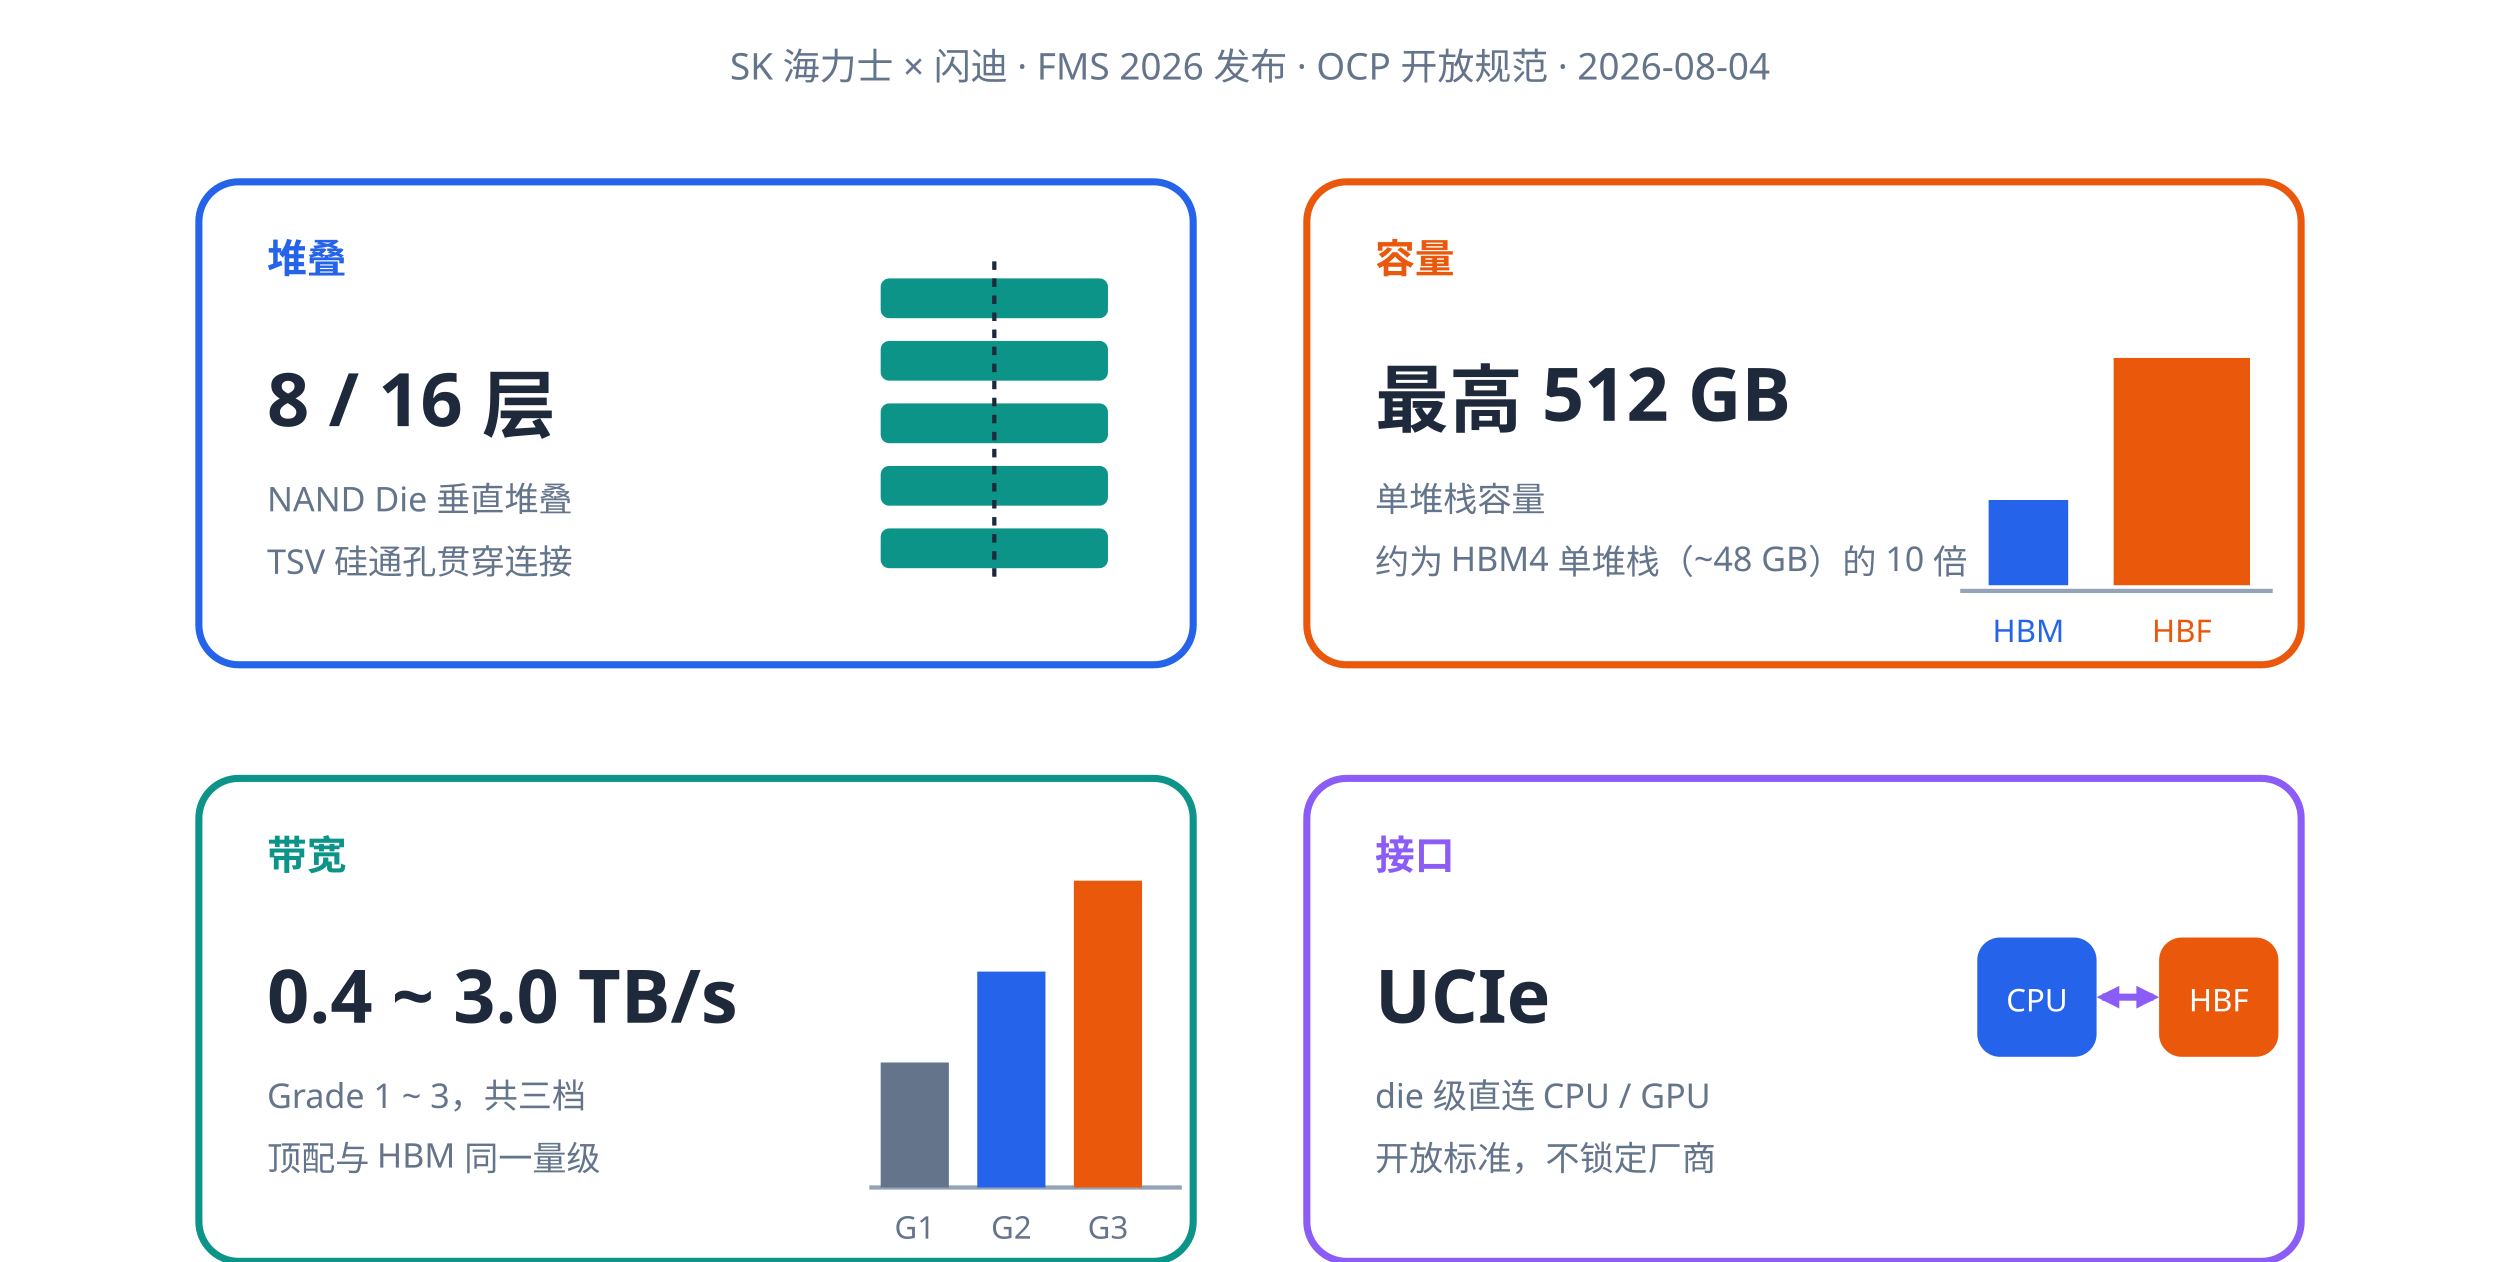
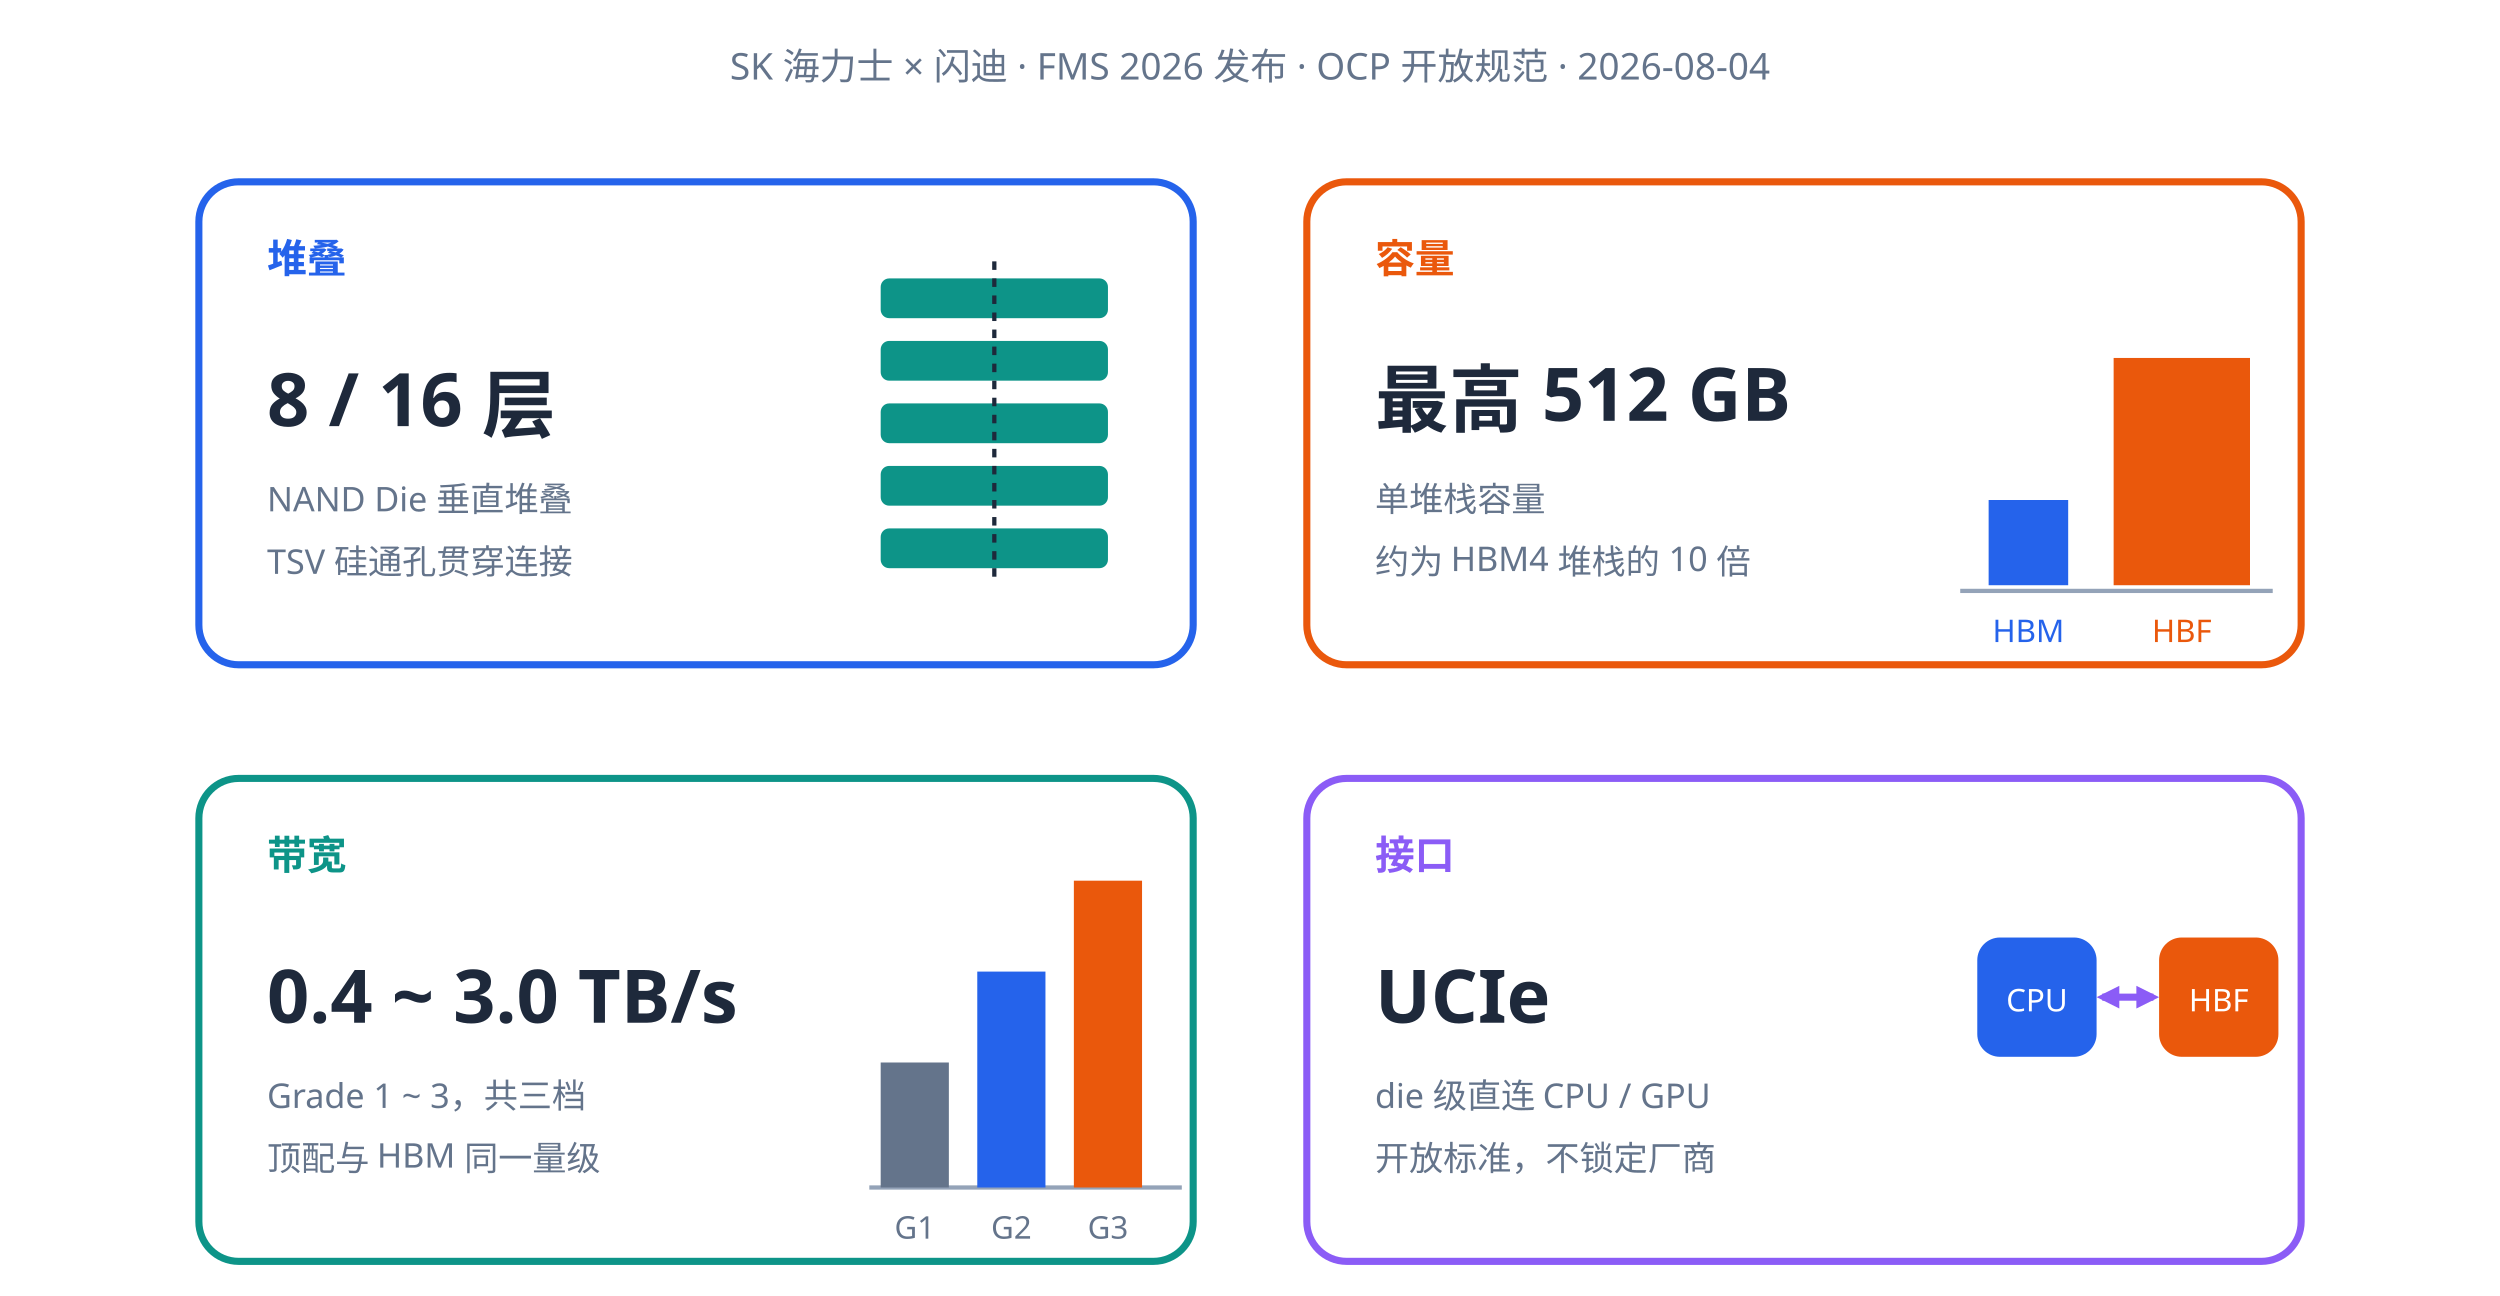
- <svg xmlns="http://www.w3.org/2000/svg" viewBox="0 16 880 444" font-family="'PingFang SC','Microsoft YaHei',sans-serif">
+ <svg xmlns="http://www.w3.org/2000/svg" viewBox="0 16 880 456" font-family="'PingFang SC','Microsoft YaHei',sans-serif">
  <rect x="0" y="0" width="880" height="480" fill="#ffffff" />
  <text x="440" y="44" text-anchor="middle" fill="#64748b" font-size="13">SK 海力士 × 闪迪 · FMS 2026 发布 · OCP 开放规范 · 2026-08-04</text>
  <rect x="70" y="80" width="350" height="170" rx="14" fill="#ffffff" stroke="#2563eb" stroke-width="2.5" />
  <text x="94" y="112" fill="#2563eb" font-size="14" font-weight="bold">堆叠</text>
  <text x="94" y="166" fill="#1e293b" font-size="26" font-weight="bold">8 / 16 层</text>
  <text x="94" y="196" fill="#64748b" font-size="12">NAND Die 垂直堆叠</text>
  <text x="94" y="218" fill="#64748b" font-size="12">TSV 硅通孔贯穿连接</text>
  <rect x="310" y="114" width="80" height="14" rx="3" fill="#0d9488" />
  <rect x="310" y="136" width="80" height="14" rx="3" fill="#0d9488" />
  <rect x="310" y="158" width="80" height="14" rx="3" fill="#0d9488" />
  <rect x="310" y="180" width="80" height="14" rx="3" fill="#0d9488" />
  <rect x="310" y="202" width="80" height="14" rx="3" fill="#0d9488" />
  <line x1="350" y1="108" x2="350" y2="222" stroke="#1e293b" stroke-width="1.5" stroke-dasharray="3 3" />
  <rect x="460" y="80" width="350" height="170" rx="14" fill="#ffffff" stroke="#ea580c" stroke-width="2.5" />
  <text x="484" y="112" fill="#ea580c" font-size="14" font-weight="bold">容量</text>
  <text x="484" y="166" fill="#1e293b" font-size="26" font-weight="bold">最高 512 GB</text>
  <text x="484" y="196" fill="#64748b" font-size="12">单堆栈容量</text>
-   <text x="484" y="218" fill="#64748b" font-size="12">约为 HBM4 单堆栈（~48 GB）的 10 倍</text>
+   <text x="484" y="218" fill="#64748b" font-size="12">约为 HBM4 堆栈的 10 倍</text>
  <line x1="690" y1="224" x2="800" y2="224" stroke="#94a3b8" stroke-width="1.5" />
  <rect x="700" y="192" width="28" height="30" fill="#2563eb" />
  <rect x="744" y="142" width="48" height="80" fill="#ea580c" />
  <text x="714" y="242" text-anchor="middle" fill="#2563eb" font-size="11">HBM</text>
  <text x="768" y="242" text-anchor="middle" fill="#ea580c" font-size="11">HBF</text>
  <rect x="70" y="290" width="350" height="170" rx="14" fill="#ffffff" stroke="#0d9488" stroke-width="2.5" />
  <text x="94" y="322" fill="#0d9488" font-size="14" font-weight="bold">带宽</text>
  <text x="94" y="376" fill="#1e293b" font-size="26" font-weight="bold">0.4 ~ 3.0 TB/s</text>
  <text x="94" y="406" fill="#64748b" font-size="12">Grade 1 ~ 3，共三档</text>
  <text x="94" y="428" fill="#64748b" font-size="12">顶配与 HBM 同一量级</text>
  <line x1="306" y1="434" x2="416" y2="434" stroke="#94a3b8" stroke-width="1.5" />
  <rect x="310" y="390" width="24" height="44" fill="#64748b" />
  <rect x="344" y="358" width="24" height="76" fill="#2563eb" />
  <rect x="378" y="326" width="24" height="108" fill="#ea580c" />
  <text x="322" y="452" text-anchor="middle" fill="#64748b" font-size="11">G1</text>
  <text x="356" y="452" text-anchor="middle" fill="#64748b" font-size="11">G2</text>
  <text x="390" y="452" text-anchor="middle" fill="#64748b" font-size="11">G3</text>
  <rect x="460" y="290" width="350" height="170" rx="14" fill="#ffffff" stroke="#8b5cf6" stroke-width="2.5" />
  <text x="484" y="322" fill="#8b5cf6" font-size="14" font-weight="bold">接口</text>
  <text x="484" y="376" fill="#1e293b" font-size="26" font-weight="bold">UCIe</text>
  <text x="484" y="406" fill="#64748b" font-size="12">die 级直连 CPU / GPU</text>
  <text x="484" y="428" fill="#64748b" font-size="12">开放标准，不锁定厂商</text>
  <rect x="696" y="346" width="42" height="42" rx="8" fill="#2563eb" />
  <text x="717" y="372" text-anchor="middle" fill="#ffffff" font-size="11">CPU</text>
  <rect x="760" y="346" width="42" height="42" rx="8" fill="#ea580c" />
  <text x="781" y="372" text-anchor="middle" fill="#ffffff" font-size="11">HBF</text>
  <line x1="740" y1="367" x2="758" y2="367" stroke="#8b5cf6" stroke-width="2.5" />
  <polygon points="738,367 746,363 746,371" fill="#8b5cf6" />
  <polygon points="760,367 752,363 752,371" fill="#8b5cf6" />
</svg>
